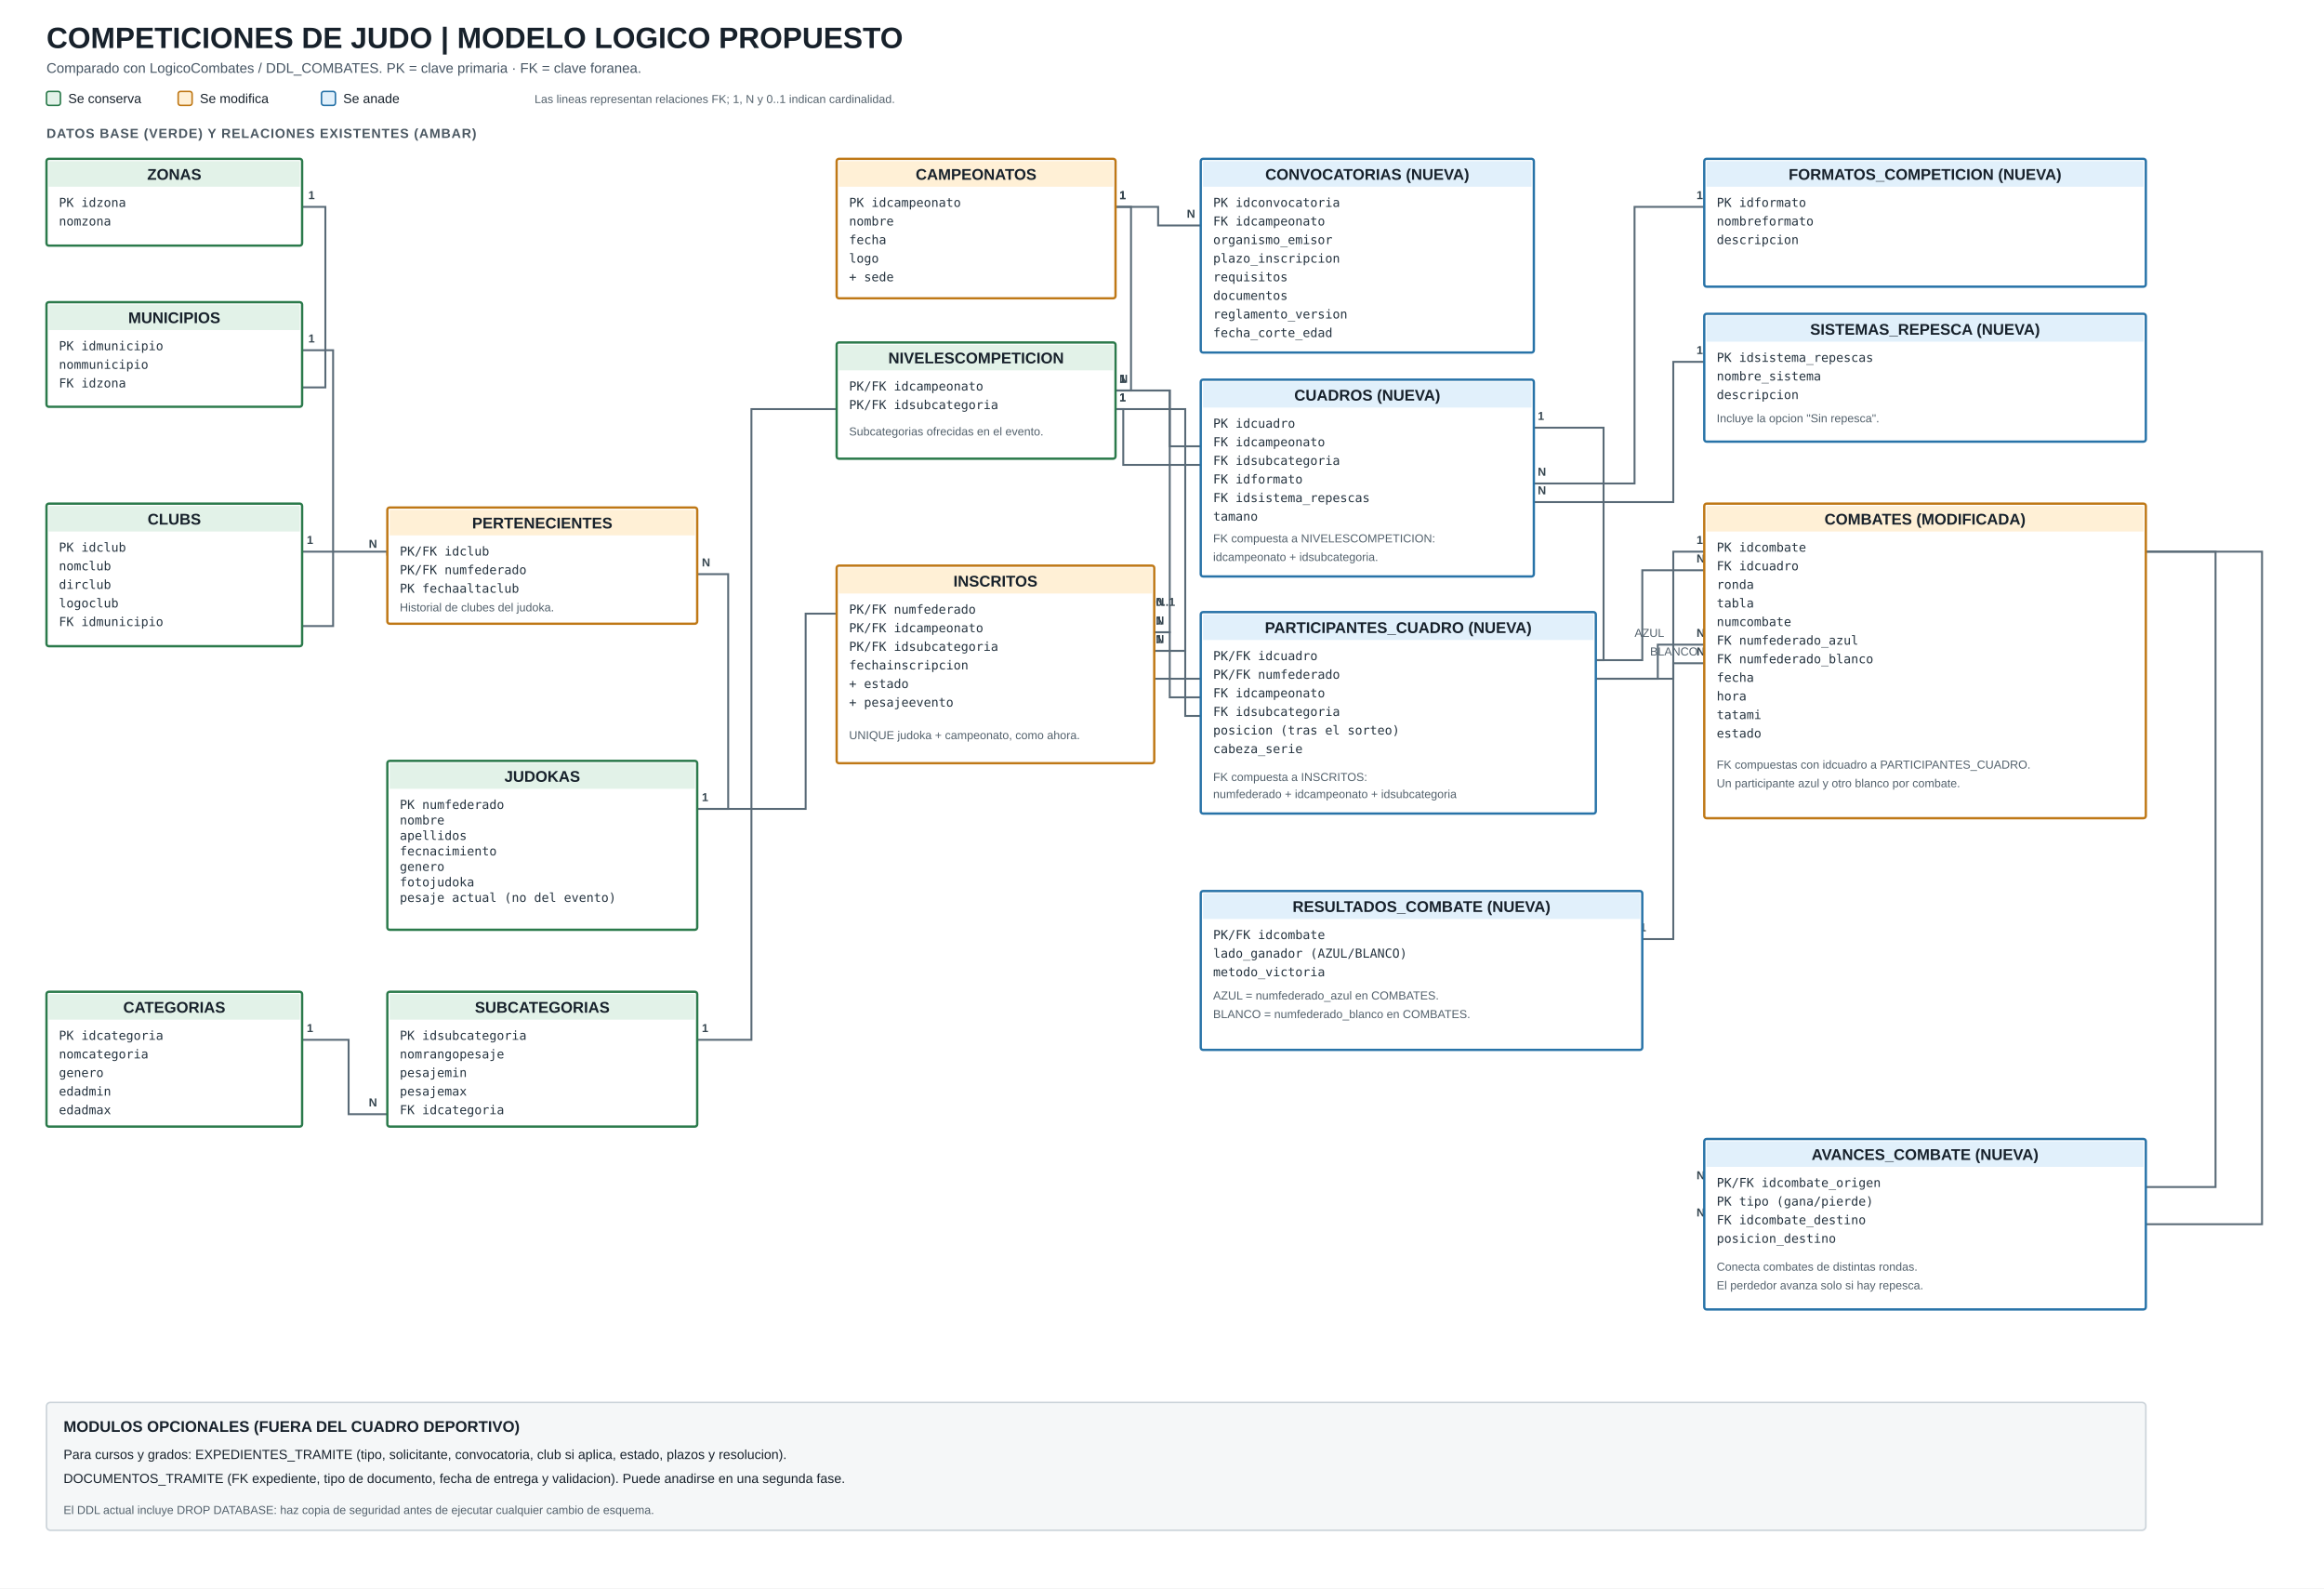
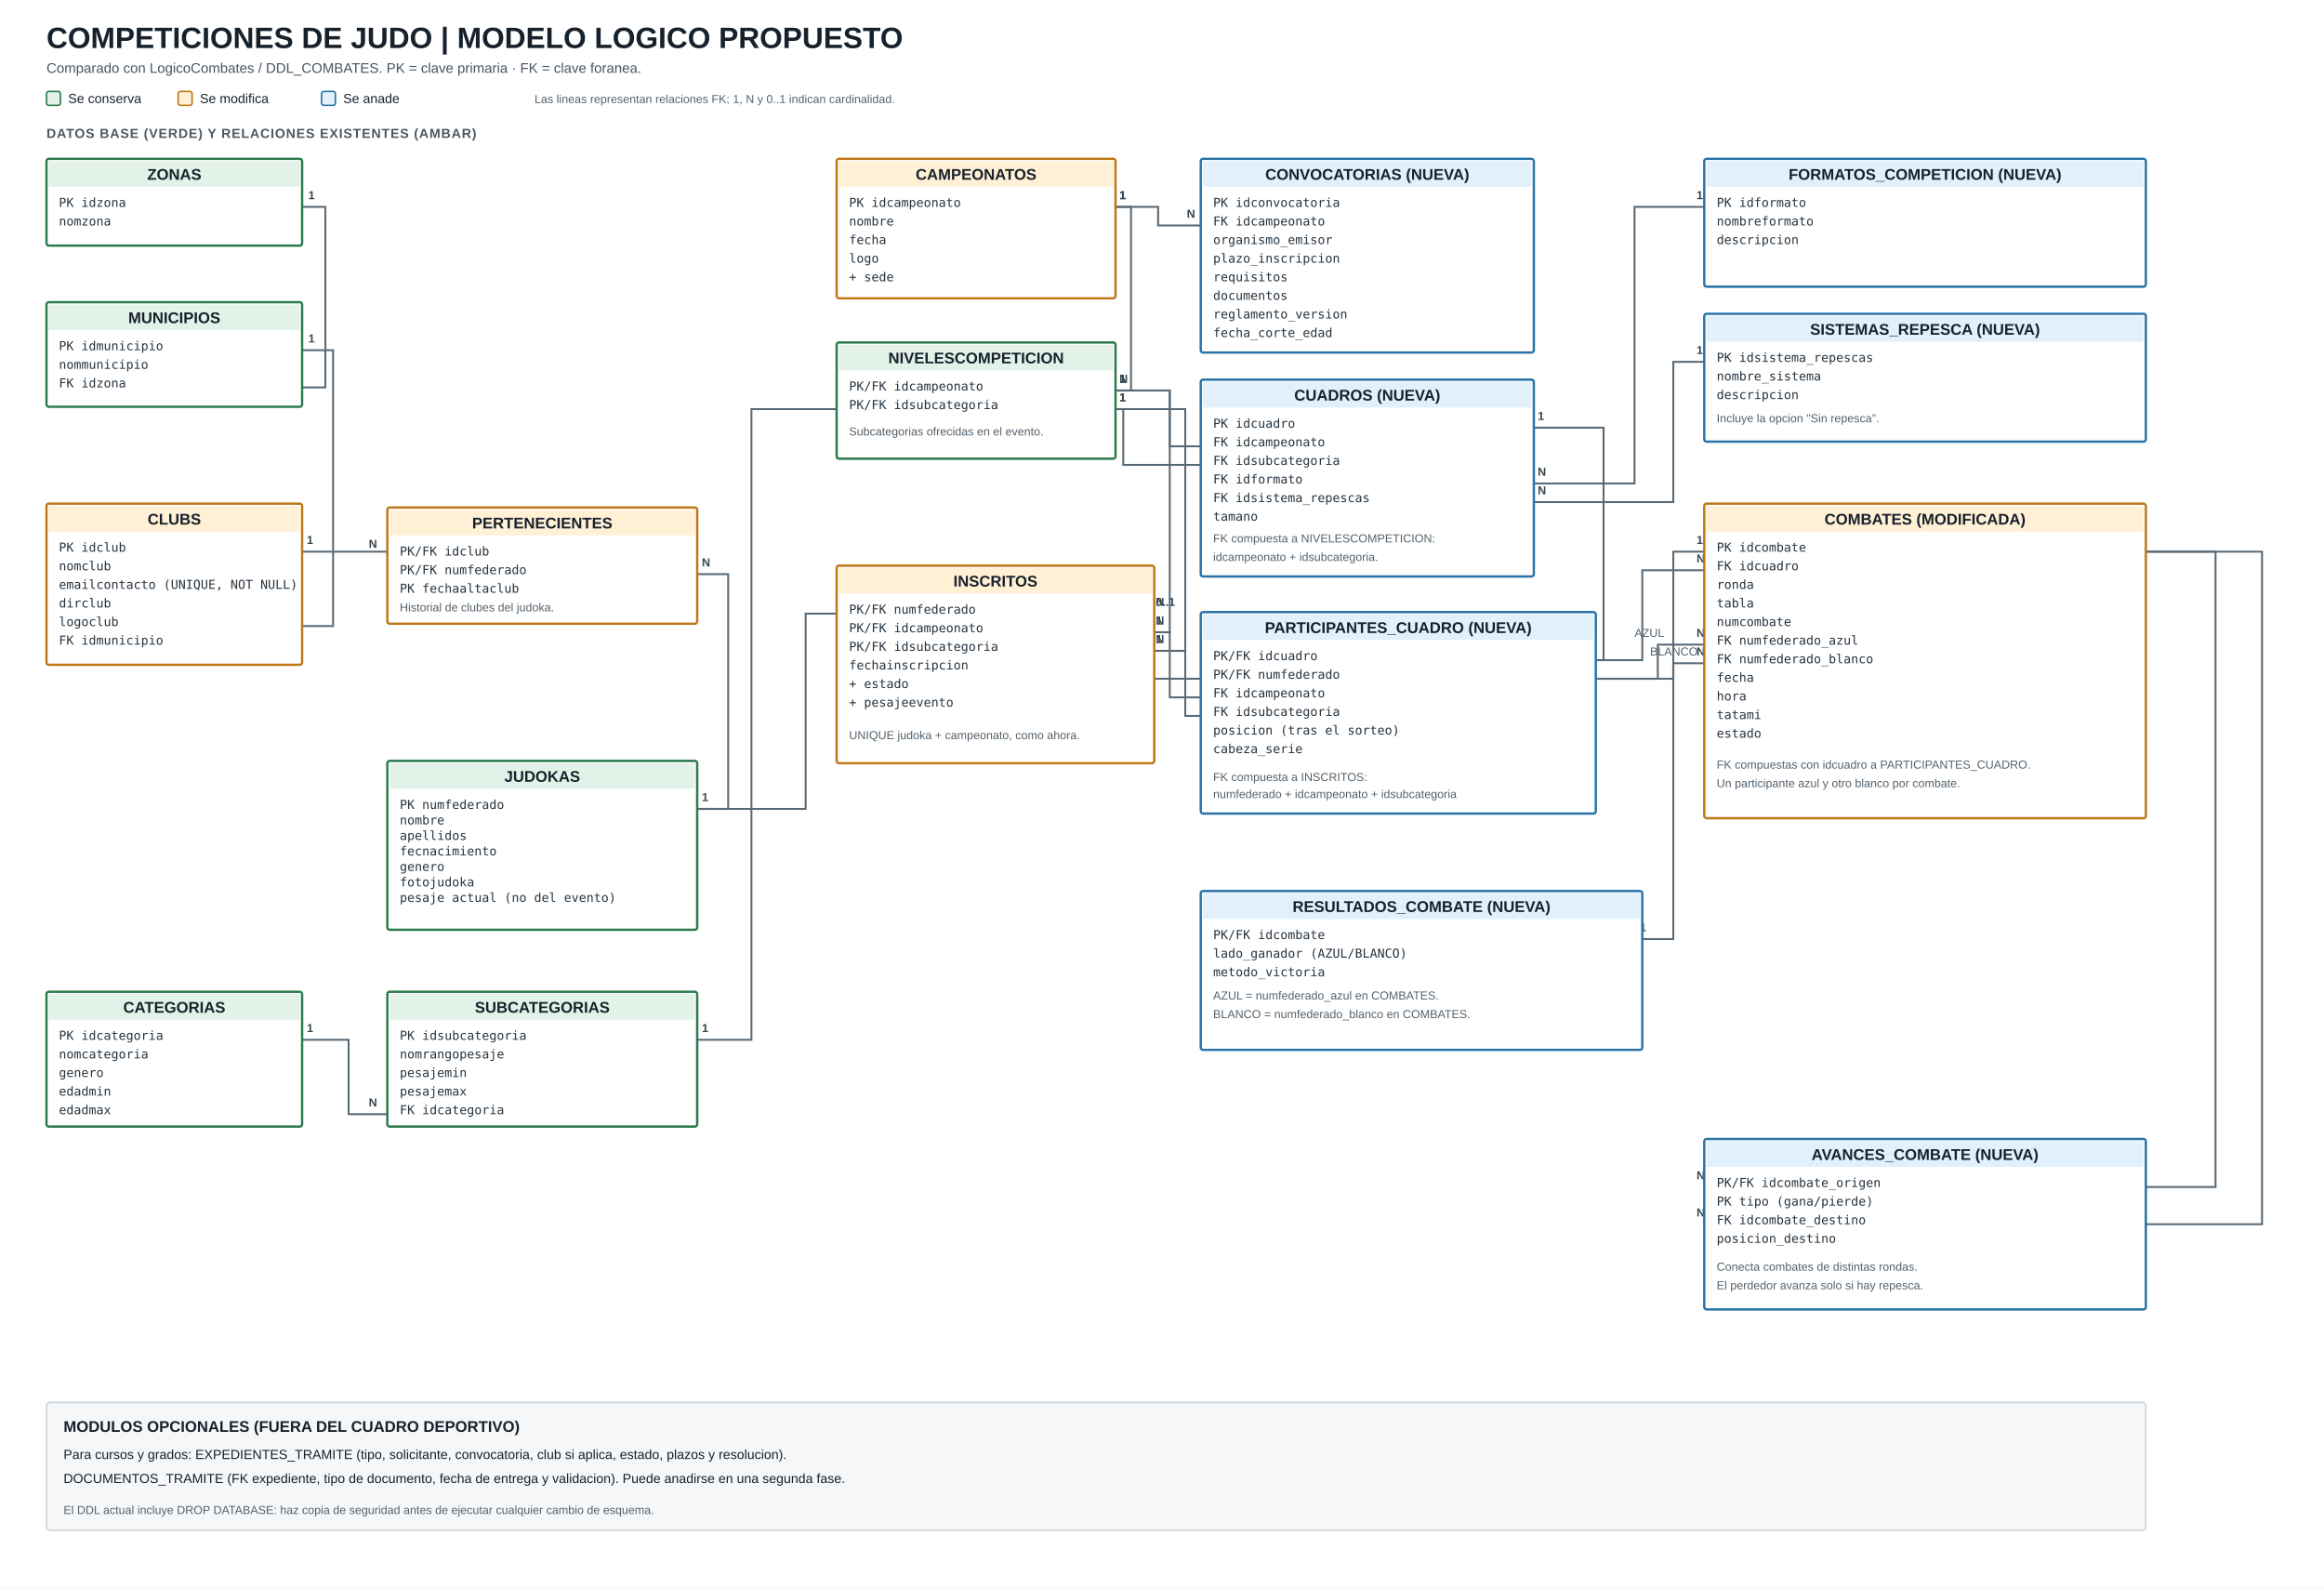
<svg xmlns="http://www.w3.org/2000/svg" width="3000" height="2050" viewBox="0 0 3000 2050">
  <defs>
    <style>
      .title { font: 700 38px 'Arial', sans-serif; fill: #17212b; }
      .subtitle { font: 18px 'Arial', sans-serif; fill: #465563; }
      .legend { font: 17px 'Arial', sans-serif; fill: #17212b; }
      .table { fill: #fff; stroke-width: 3; }
      .kept { stroke: #2b7a4b; }
      .changed { stroke: #bf7816; }
      .added { stroke: #2873a8; }
      .head-kept { fill: #e2f2e8; }
      .head-changed { fill: #fff0d6; }
      .head-added { fill: #e1f0fb; }
      .table-name { font: 700 20px 'Arial', sans-serif; fill: #17212b; }
      .field { font: 16px 'Consolas', monospace; fill: #263440; }
      .note { font: 15px 'Arial', sans-serif; fill: #53616c; }
      .relation { fill: none; stroke: #596a77; stroke-width: 2.5; }
      .cardinality { font: 700 15px 'Arial', sans-serif; fill: #364650; }
      .group { font: 700 17px 'Arial', sans-serif; fill: #4b5862; letter-spacing: 1px; }
    </style>
  </defs>
  <rect width="3000" height="2050" fill="#ffffff" />
  <text x="60" y="62" class="title">COMPETICIONES DE JUDO | MODELO LOGICO PROPUESTO</text>
  <text x="60" y="94" class="subtitle">Comparado con LogicoCombates / DDL_COMBATES. PK = clave primaria · FK = clave foranea.</text>
  <rect x="60" y="118" width="18" height="18" rx="3" fill="#e2f2e8" stroke="#2b7a4b" stroke-width="2" />
  <text x="88" y="133" class="legend">Se conserva</text>
  <rect x="230" y="118" width="18" height="18" rx="3" fill="#fff0d6" stroke="#bf7816" stroke-width="2" />
  <text x="258" y="133" class="legend">Se modifica</text>
  <rect x="415" y="118" width="18" height="18" rx="3" fill="#e1f0fb" stroke="#2873a8" stroke-width="2" />
  <text x="443" y="133" class="legend">Se anade</text>
  <text x="690" y="133" class="note">Las lineas representan relaciones FK; 1, N y 0..1 indican cardinalidad.</text>
  <text x="60" y="178" class="group">DATOS BASE (VERDE) Y RELACIONES EXISTENTES (AMBAR)</text>
  <path class="relation" d="M390 267 H420 V500 H60" />
  <text x="398" y="257" class="cardinality">1</text>
  <text x="62" y="490" class="cardinality">N</text>
  <path class="relation" d="M390 452 H430 V808 H60" />
  <text x="398" y="442" class="cardinality">1</text>
  <text x="62" y="798" class="cardinality">N</text>
  <path class="relation" d="M390 712 H500 V717" />
  <text x="396" y="702" class="cardinality">1</text>
  <text x="476" y="707" class="cardinality">N</text>
  <path class="relation" d="M900 741 H940 V1044 H500" />
  <text x="906" y="731" class="cardinality">N</text>
  <text x="502" y="1034" class="cardinality">1</text>
  <path class="relation" d="M390 1342 H450 V1438 H500" />
  <text x="396" y="1332" class="cardinality">1</text>
  <text x="476" y="1428" class="cardinality">N</text>
  <path class="relation" d="M1440 267 H1460 V504 H1440" />
  <text x="1445" y="257" class="cardinality">1</text>
  <text x="1445" y="494" class="cardinality">N</text>
  <path class="relation" d="M900 1342 H970 V528 H1080" />
  <text x="906" y="1332" class="cardinality">1</text>
  <text x="1082" y="518" class="cardinality">N</text>
  <path class="relation" d="M1440 267 H1495 V291 H1550" />
  <text x="1445" y="257" class="cardinality">1</text>
  <text x="1532" y="281" class="cardinality">N</text>
  <path class="relation" d="M1440 504 H1510 V576 H1550" />
  <text x="1445" y="494" class="cardinality">1</text>
  <text x="1555" y="566" class="cardinality">N</text>
  <path class="relation" d="M1440 528 H1450 V600 H1550" />
  <text x="1445" y="518" class="cardinality">1</text>
  <text x="1555" y="590" class="cardinality">N</text>
  <path class="relation" d="M1490 792 H1040 V1044 H900" />
  <text x="1492" y="782" class="cardinality">N</text>
  <text x="906" y="1034" class="cardinality">1</text>
  <path class="relation" d="M1440 504 H1510 V816 H1490" />
  <text x="1445" y="494" class="cardinality">1</text>
  <text x="1492" y="806" class="cardinality">N</text>
  <path class="relation" d="M1440 528 H1530 V840 H1490" />
  <text x="1445" y="518" class="cardinality">1</text>
  <text x="1492" y="830" class="cardinality">N</text>
  <path class="relation" d="M1490 816 H1510 V900 H1550" />
  <text x="1492" y="806" class="cardinality">1</text>
  <text x="1555" y="890" class="cardinality">N</text>
  <path class="relation" d="M1490 840 H1530 V924 H1550" />
  <text x="1492" y="830" class="cardinality">1</text>
  <text x="1555" y="914" class="cardinality">N</text>
  <path class="relation" d="M1490 792 H1480 V876 H1550" />
  <text x="1492" y="782" class="cardinality">0..1</text>
  <text x="1555" y="866" class="cardinality">1</text>
  <path class="relation" d="M1980 624 H2110 V267 H2200" />
  <text x="1985" y="614" class="cardinality">N</text>
  <text x="2190" y="257" class="cardinality">1</text>
  <path class="relation" d="M1980 648 H2160 V467 H2200" />
  <text x="1985" y="638" class="cardinality">N</text>
  <text x="2190" y="457" class="cardinality">1</text>
  <path class="relation" d="M1980 552 H2070 V852 H2060" />
  <text x="1985" y="542" class="cardinality">1</text>
  <text x="2050" y="842" class="cardinality">N</text>
  <path class="relation" d="M2200 736 H2120 V852 H2060" />
  <text x="2190" y="726" class="cardinality">N</text>
  <text x="2050" y="842" class="cardinality">1</text>
  <path class="relation" d="M2200 832 H2140 V876 H2060" />
  <text x="2190" y="822" class="cardinality">N</text>
  <text x="2050" y="866" class="cardinality">1</text>
  <text x="2110" y="822" class="note">AZUL</text>
  <path class="relation" d="M2200 856 H2160 V876 H2060" />
  <text x="2190" y="846" class="cardinality">N</text>
  <text x="2050" y="866" class="cardinality">1</text>
  <text x="2130" y="846" class="note">BLANCO</text>
  <path class="relation" d="M2120 1212 H2160 V712 H2200" />
  <text x="2100" y="1202" class="cardinality">0..1</text>
  <text x="2190" y="702" class="cardinality">1</text>
  <path class="relation" d="M2770 712 H2860 V1532 H2200" />
  <text x="2760" y="702" class="cardinality">1</text>
  <text x="2190" y="1522" class="cardinality">N</text>
  <path class="relation" d="M2770 712 H2920 V1580 H2200" />
  <text x="2760" y="702" class="cardinality">1</text>
  <text x="2190" y="1570" class="cardinality">N</text>
  <g transform="translate(60 205)">
    <rect class="table kept" width="330" height="112" rx="3" />
    <path class="head-kept" d="M3 3 H327 V36 H3 Z" />
    <text x="165" y="27" text-anchor="middle" class="table-name">ZONAS</text>
    <text x="16" y="62" class="field">PK idzona</text>
    <text x="16" y="86" class="field">nomzona</text>
  </g>
  <g transform="translate(60 390)">
    <rect class="table kept" width="330" height="135" rx="3" />
    <path class="head-kept" d="M3 3 H327 V36 H3 Z" />
    <text x="165" y="27" text-anchor="middle" class="table-name">MUNICIPIOS</text>
    <text x="16" y="62" class="field">PK idmunicipio</text>
    <text x="16" y="86" class="field">nommunicipio</text>
    <text x="16" y="110" class="field">FK idzona</text>
  </g>
  <g transform="translate(60 650)">
-     <rect class="table kept" width="330" height="184" rx="3" />
-     <path class="head-kept" d="M3 3 H327 V36 H3 Z" />
+     <rect class="table changed" width="330" height="208" rx="3" />
+     <path class="head-changed" d="M3 3 H327 V36 H3 Z" />
    <text x="165" y="27" text-anchor="middle" class="table-name">CLUBS</text>
    <text x="16" y="62" class="field">PK idclub</text>
    <text x="16" y="86" class="field">nomclub</text>
-     <text x="16" y="110" class="field">dirclub</text>
-     <text x="16" y="134" class="field">logoclub</text>
-     <text x="16" y="158" class="field">FK idmunicipio</text>
+     <text x="16" y="110" class="field">emailcontacto (UNIQUE, NOT NULL)</text>
+     <text x="16" y="134" class="field">dirclub</text>
+     <text x="16" y="158" class="field">logoclub</text>
+     <text x="16" y="182" class="field">FK idmunicipio</text>
  </g>
  <g transform="translate(500 1280)">
    <rect class="table kept" width="400" height="174" rx="3" />
    <path class="head-kept" d="M3 3 H397 V36 H3 Z" />
    <text x="200" y="27" text-anchor="middle" class="table-name">SUBCATEGORIAS</text>
    <text x="16" y="62" class="field">PK idsubcategoria</text>
    <text x="16" y="86" class="field">nomrangopesaje</text>
    <text x="16" y="110" class="field">pesajemin</text>
    <text x="16" y="134" class="field">pesajemax</text>
    <text x="16" y="158" class="field">FK idcategoria</text>
  </g>
  <g transform="translate(60 1280)">
    <rect class="table kept" width="330" height="174" rx="3" />
    <path class="head-kept" d="M3 3 H327 V36 H3 Z" />
    <text x="165" y="27" text-anchor="middle" class="table-name">CATEGORIAS</text>
    <text x="16" y="62" class="field">PK idcategoria</text>
    <text x="16" y="86" class="field">nomcategoria</text>
    <text x="16" y="110" class="field">genero</text>
    <text x="16" y="134" class="field">edadmin</text>
    <text x="16" y="158" class="field">edadmax</text>
  </g>
  <g transform="translate(500 655)">
    <rect class="table changed" width="400" height="150" rx="3" />
    <path class="head-changed" d="M3 3 H397 V36 H3 Z" />
    <text x="200" y="27" text-anchor="middle" class="table-name">PERTENECIENTES</text>
    <text x="16" y="62" class="field">PK/FK idclub</text>
    <text x="16" y="86" class="field">PK/FK numfederado</text>
    <text x="16" y="110" class="field">PK fechaaltaclub</text>
    <text x="16" y="134" class="note">Historial de clubes del judoka.</text>
  </g>
  <g transform="translate(500 982)">
    <rect class="table kept" width="400" height="218" rx="3" />
    <path class="head-kept" d="M3 3 H397 V36 H3 Z" />
    <text x="200" y="27" text-anchor="middle" class="table-name">JUDOKAS</text>
    <text x="16" y="62" class="field">PK numfederado</text>
    <text x="16" y="82" class="field">nombre</text>
    <text x="16" y="102" class="field">apellidos</text>
    <text x="16" y="122" class="field">fecnacimiento</text>
    <text x="16" y="142" class="field">genero</text>
    <text x="16" y="162" class="field">fotojudoka</text>
    <text x="16" y="182" class="field">pesaje actual (no del evento)</text>
  </g>
  <g transform="translate(1080 205)">
    <rect class="table changed" width="360" height="180" rx="3" />
    <path class="head-changed" d="M3 3 H357 V36 H3 Z" />
    <text x="180" y="27" text-anchor="middle" class="table-name">CAMPEONATOS</text>
    <text x="16" y="62" class="field">PK idcampeonato</text>
    <text x="16" y="86" class="field">nombre</text>
    <text x="16" y="110" class="field">fecha</text>
    <text x="16" y="134" class="field">logo</text>
    <text x="16" y="158" class="field">+ sede</text>
  </g>
  <g transform="translate(1080 442)">
    <rect class="table kept" width="360" height="150" rx="3" />
    <path class="head-kept" d="M3 3 H357 V36 H3 Z" />
    <text x="180" y="27" text-anchor="middle" class="table-name">NIVELESCOMPETICION</text>
    <text x="16" y="62" class="field">PK/FK idcampeonato</text>
    <text x="16" y="86" class="field">PK/FK idsubcategoria</text>
    <text x="16" y="120" class="note">Subcategorias ofrecidas en el evento.</text>
  </g>
  <g transform="translate(1080 730)">
    <rect class="table changed" width="410" height="255" rx="3" />
    <path class="head-changed" d="M3 3 H407 V36 H3 Z" />
    <text x="205" y="27" text-anchor="middle" class="table-name">INSCRITOS</text>
    <text x="16" y="62" class="field">PK/FK numfederado</text>
    <text x="16" y="86" class="field">PK/FK idcampeonato</text>
    <text x="16" y="110" class="field">PK/FK idsubcategoria</text>
    <text x="16" y="134" class="field">fechainscripcion</text>
    <text x="16" y="158" class="field">+ estado</text>
    <text x="16" y="182" class="field">+ pesajeevento</text>
    <text x="16" y="224" class="note">UNIQUE judoka + campeonato, como ahora.</text>
  </g>
  <g transform="translate(1550 205)">
    <rect class="table added" width="430" height="250" rx="3" />
    <path class="head-added" d="M3 3 H427 V36 H3 Z" />
    <text x="215" y="27" text-anchor="middle" class="table-name">CONVOCATORIAS (NUEVA)</text>
    <text x="16" y="62" class="field">PK idconvocatoria</text>
    <text x="16" y="86" class="field">FK idcampeonato</text>
    <text x="16" y="110" class="field">organismo_emisor</text>
    <text x="16" y="134" class="field">plazo_inscripcion</text>
    <text x="16" y="158" class="field">requisitos</text>
    <text x="16" y="182" class="field">documentos</text>
    <text x="16" y="206" class="field">reglamento_version</text>
    <text x="16" y="230" class="field">fecha_corte_edad</text>
  </g>
  <g transform="translate(1550 490)">
    <rect class="table added" width="430" height="254" rx="3" />
    <path class="head-added" d="M3 3 H427 V36 H3 Z" />
    <text x="215" y="27" text-anchor="middle" class="table-name">CUADROS (NUEVA)</text>
    <text x="16" y="62" class="field">PK idcuadro</text>
    <text x="16" y="86" class="field">FK idcampeonato</text>
    <text x="16" y="110" class="field">FK idsubcategoria</text>
    <text x="16" y="134" class="field">FK idformato</text>
    <text x="16" y="158" class="field">FK idsistema_repescas</text>
    <text x="16" y="182" class="field">tamano</text>
    <text x="16" y="210" class="note">FK compuesta a NIVELESCOMPETICION:</text>
    <text x="16" y="234" class="note">idcampeonato + idsubcategoria.</text>
  </g>
  <g transform="translate(1550 790)">
    <rect class="table added" width="510" height="260" rx="3" />
    <path class="head-added" d="M3 3 H507 V36 H3 Z" />
    <text x="255" y="27" text-anchor="middle" class="table-name">PARTICIPANTES_CUADRO (NUEVA)</text>
    <text x="16" y="62" class="field">PK/FK idcuadro</text>
    <text x="16" y="86" class="field">PK/FK numfederado</text>
    <text x="16" y="110" class="field">FK idcampeonato</text>
    <text x="16" y="134" class="field">FK idsubcategoria</text>
    <text x="16" y="158" class="field">posicion (tras el sorteo)</text>
    <text x="16" y="182" class="field">cabeza_serie</text>
    <text x="16" y="218" class="note">FK compuesta a INSCRITOS:</text>
    <text x="16" y="240" class="note">numfederado + idcampeonato + idsubcategoria</text>
  </g>
  <g transform="translate(2200 650)">
    <rect class="table changed" width="570" height="406" rx="3" />
    <path class="head-changed" d="M3 3 H567 V36 H3 Z" />
    <text x="285" y="27" text-anchor="middle" class="table-name">COMBATES (MODIFICADA)</text>
    <text x="16" y="62" class="field">PK idcombate</text>
    <text x="16" y="86" class="field">FK idcuadro</text>
    <text x="16" y="110" class="field">ronda</text>
    <text x="16" y="134" class="field">tabla</text>
    <text x="16" y="158" class="field">numcombate</text>
    <text x="16" y="182" class="field">FK numfederado_azul</text>
    <text x="16" y="206" class="field">FK numfederado_blanco</text>
    <text x="16" y="230" class="field">fecha</text>
    <text x="16" y="254" class="field">hora</text>
    <text x="16" y="278" class="field">tatami</text>
    <text x="16" y="302" class="field">estado</text>
    <text x="16" y="342" class="note">FK compuestas con idcuadro a PARTICIPANTES_CUADRO.</text>
    <text x="16" y="366" class="note">Un participante azul y otro blanco por combate.</text>
  </g>
  <g transform="translate(1550 1150)">
    <rect class="table added" width="570" height="205" rx="3" />
    <path class="head-added" d="M3 3 H567 V36 H3 Z" />
    <text x="285" y="27" text-anchor="middle" class="table-name">RESULTADOS_COMBATE (NUEVA)</text>
    <text x="16" y="62" class="field">PK/FK idcombate</text>
    <text x="16" y="86" class="field">lado_ganador (AZUL/BLANCO)</text>
    <text x="16" y="110" class="field">metodo_victoria</text>
    <text x="16" y="140" class="note">AZUL = numfederado_azul en COMBATES.</text>
    <text x="16" y="164" class="note">BLANCO = numfederado_blanco en COMBATES.</text>
  </g>
  <g transform="translate(2200 1470)">
    <rect class="table added" width="570" height="220" rx="3" />
    <path class="head-added" d="M3 3 H567 V36 H3 Z" />
    <text x="285" y="27" text-anchor="middle" class="table-name">AVANCES_COMBATE (NUEVA)</text>
    <text x="16" y="62" class="field">PK/FK idcombate_origen</text>
    <text x="16" y="86" class="field">PK tipo (gana/pierde)</text>
    <text x="16" y="110" class="field">FK idcombate_destino</text>
    <text x="16" y="134" class="field">posicion_destino</text>
    <text x="16" y="170" class="note">Conecta combates de distintas rondas.</text>
    <text x="16" y="194" class="note">El perdedor avanza solo si hay repesca.</text>
  </g>
  <g transform="translate(2200 205)">
    <rect class="table added" width="570" height="165" rx="3" />
    <path class="head-added" d="M3 3 H567 V36 H3 Z" />
    <text x="285" y="27" text-anchor="middle" class="table-name">FORMATOS_COMPETICION (NUEVA)</text>
    <text x="16" y="62" class="field">PK idformato</text>
    <text x="16" y="86" class="field">nombreformato</text>
    <text x="16" y="110" class="field">descripcion</text>
  </g>
  <g transform="translate(2200 405)">
    <rect class="table added" width="570" height="165" rx="3" />
    <path class="head-added" d="M3 3 H567 V36 H3 Z" />
    <text x="285" y="27" text-anchor="middle" class="table-name">SISTEMAS_REPESCA (NUEVA)</text>
    <text x="16" y="62" class="field">PK idsistema_repescas</text>
    <text x="16" y="86" class="field">nombre_sistema</text>
    <text x="16" y="110" class="field">descripcion</text>
    <text x="16" y="140" class="note">Incluye la opcion "Sin repesca".</text>
  </g>
  <rect x="60" y="1810" width="2710" height="165" rx="5" fill="#f5f7f8" stroke="#cbd3d9" stroke-width="2" />
  <text x="82" y="1848" class="table-name">MODULOS OPCIONALES (FUERA DEL CUADRO DEPORTIVO)</text>
  <text x="82" y="1883" class="legend">Para cursos y grados: EXPEDIENTES_TRAMITE (tipo, solicitante, convocatoria, club si aplica, estado, plazos y resolucion).</text>
  <text x="82" y="1914" class="legend">DOCUMENTOS_TRAMITE (FK expediente, tipo de documento, fecha de entrega y validacion). Puede anadirse en una segunda fase.</text>
  <text x="82" y="1954" class="note">El DDL actual incluye DROP DATABASE: haz copia de seguridad antes de ejecutar cualquier cambio de esquema.</text>
</svg>
